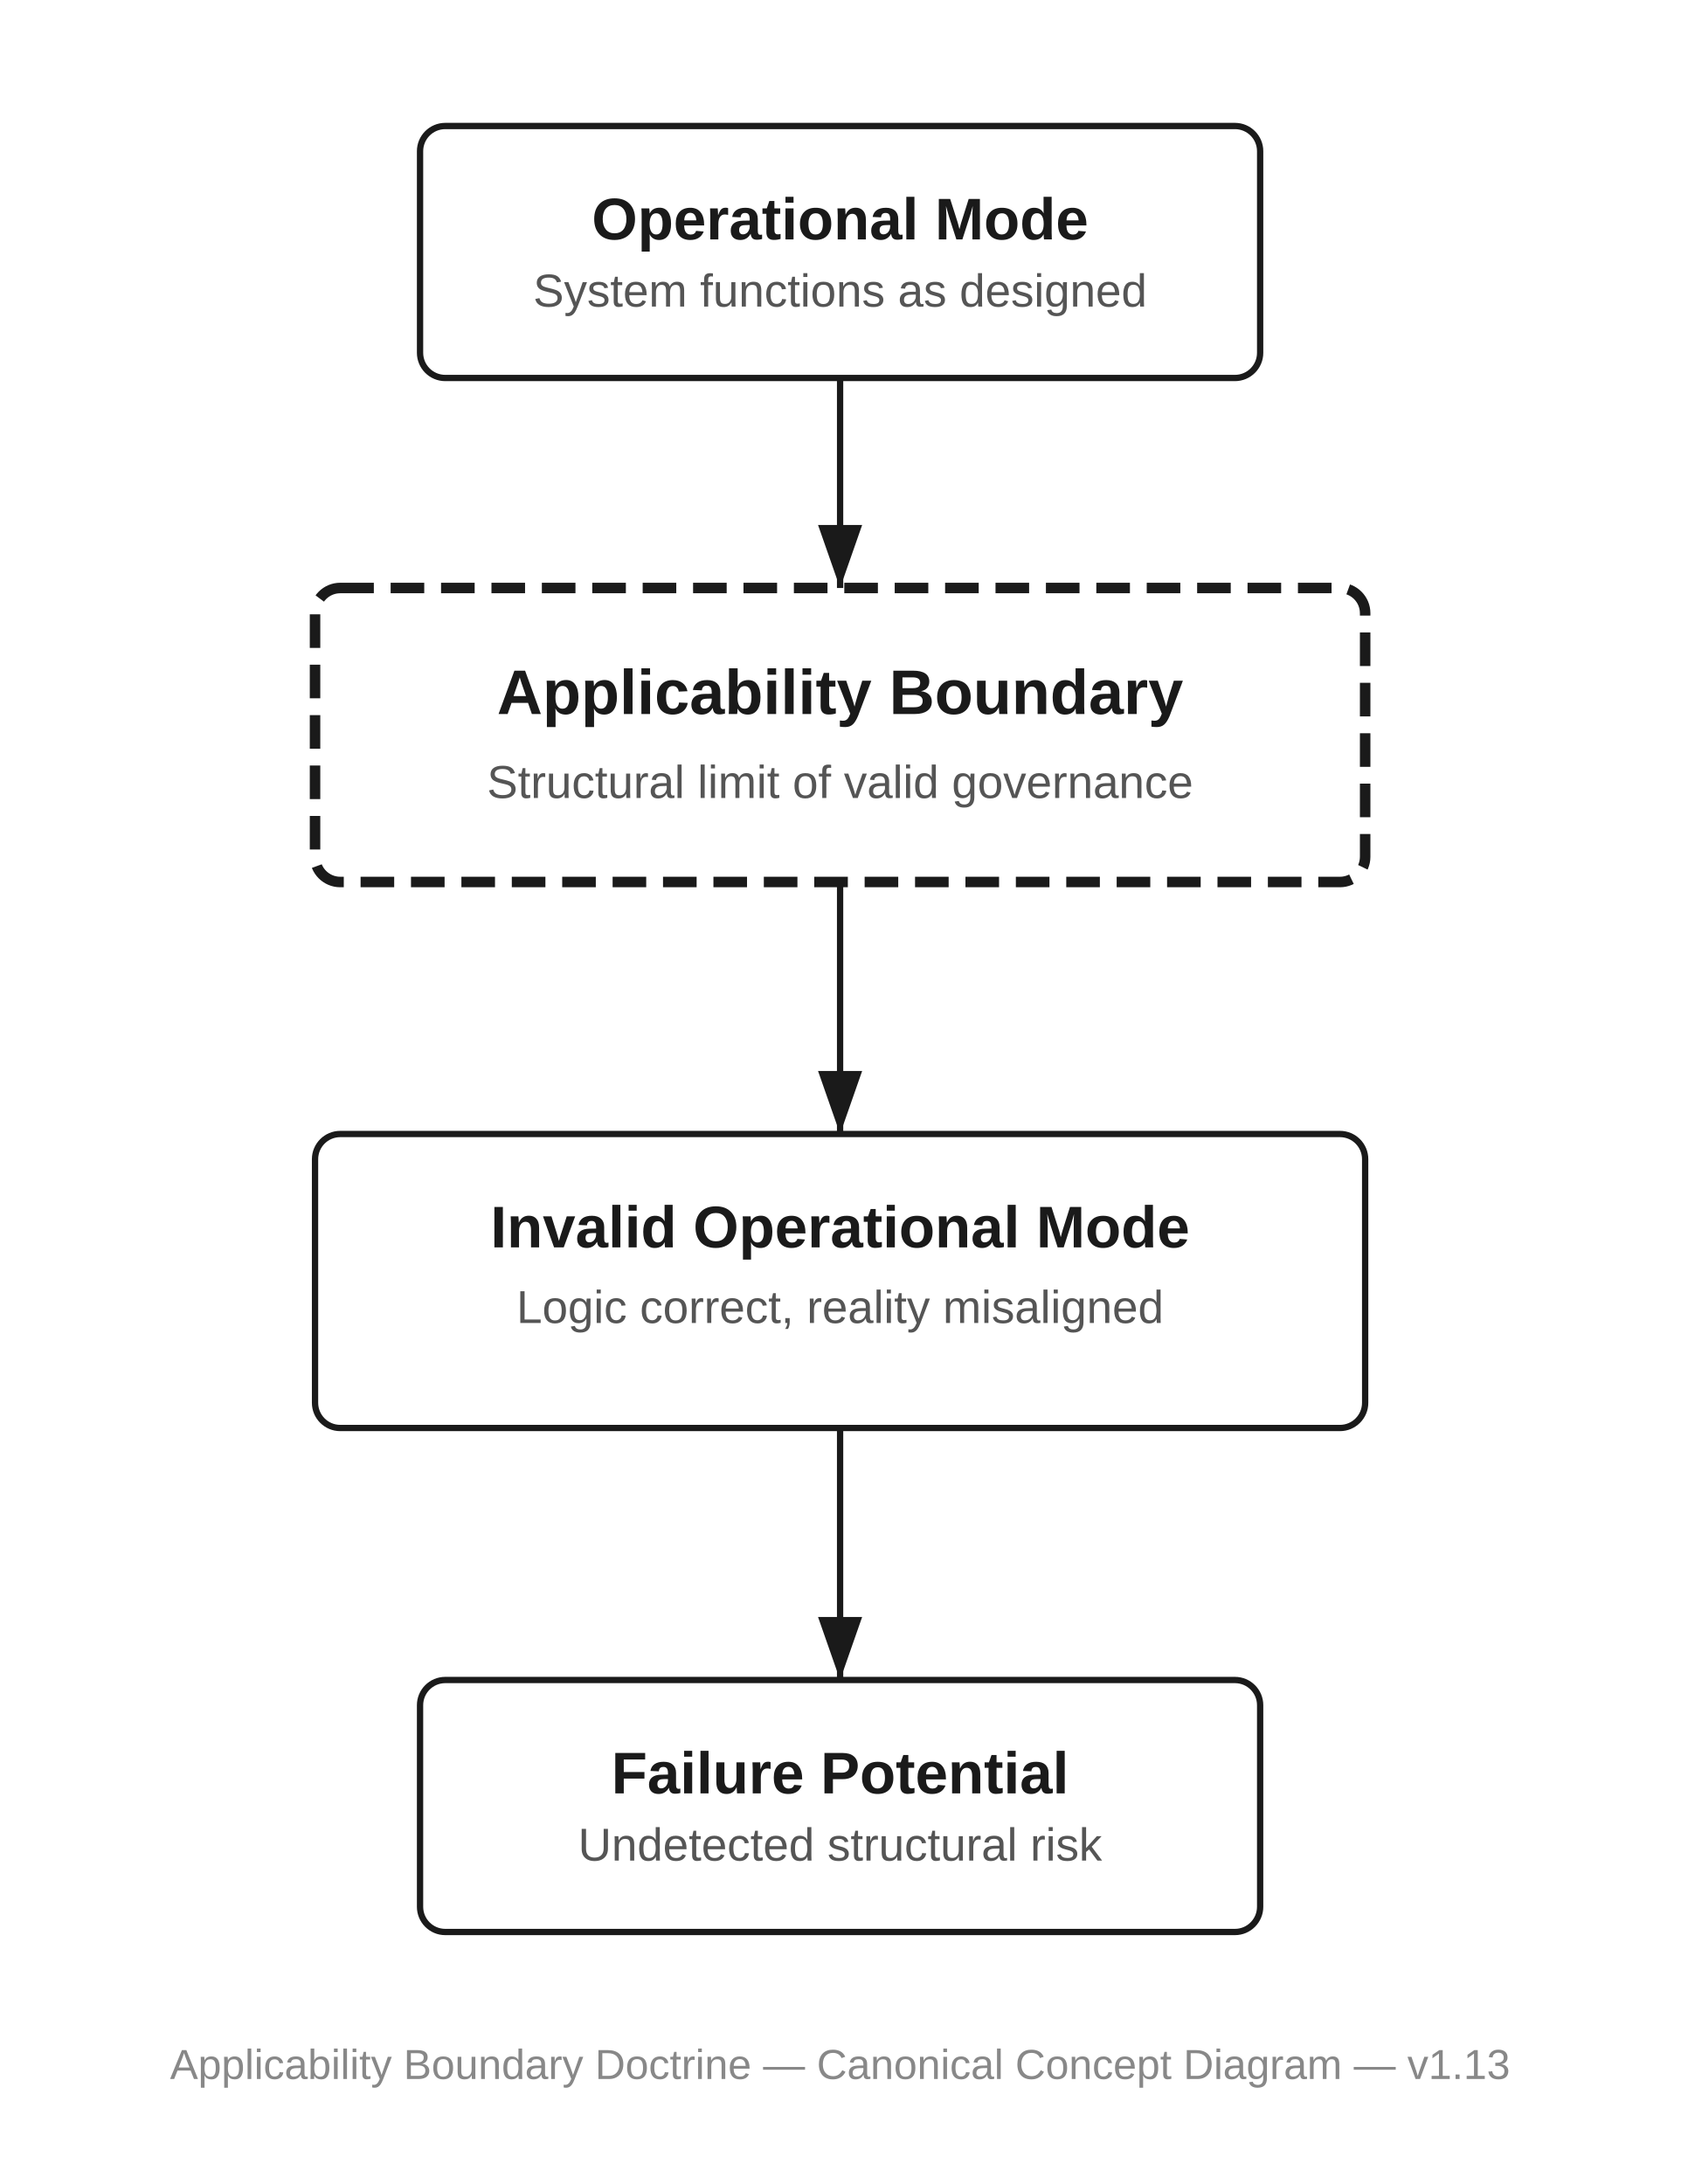
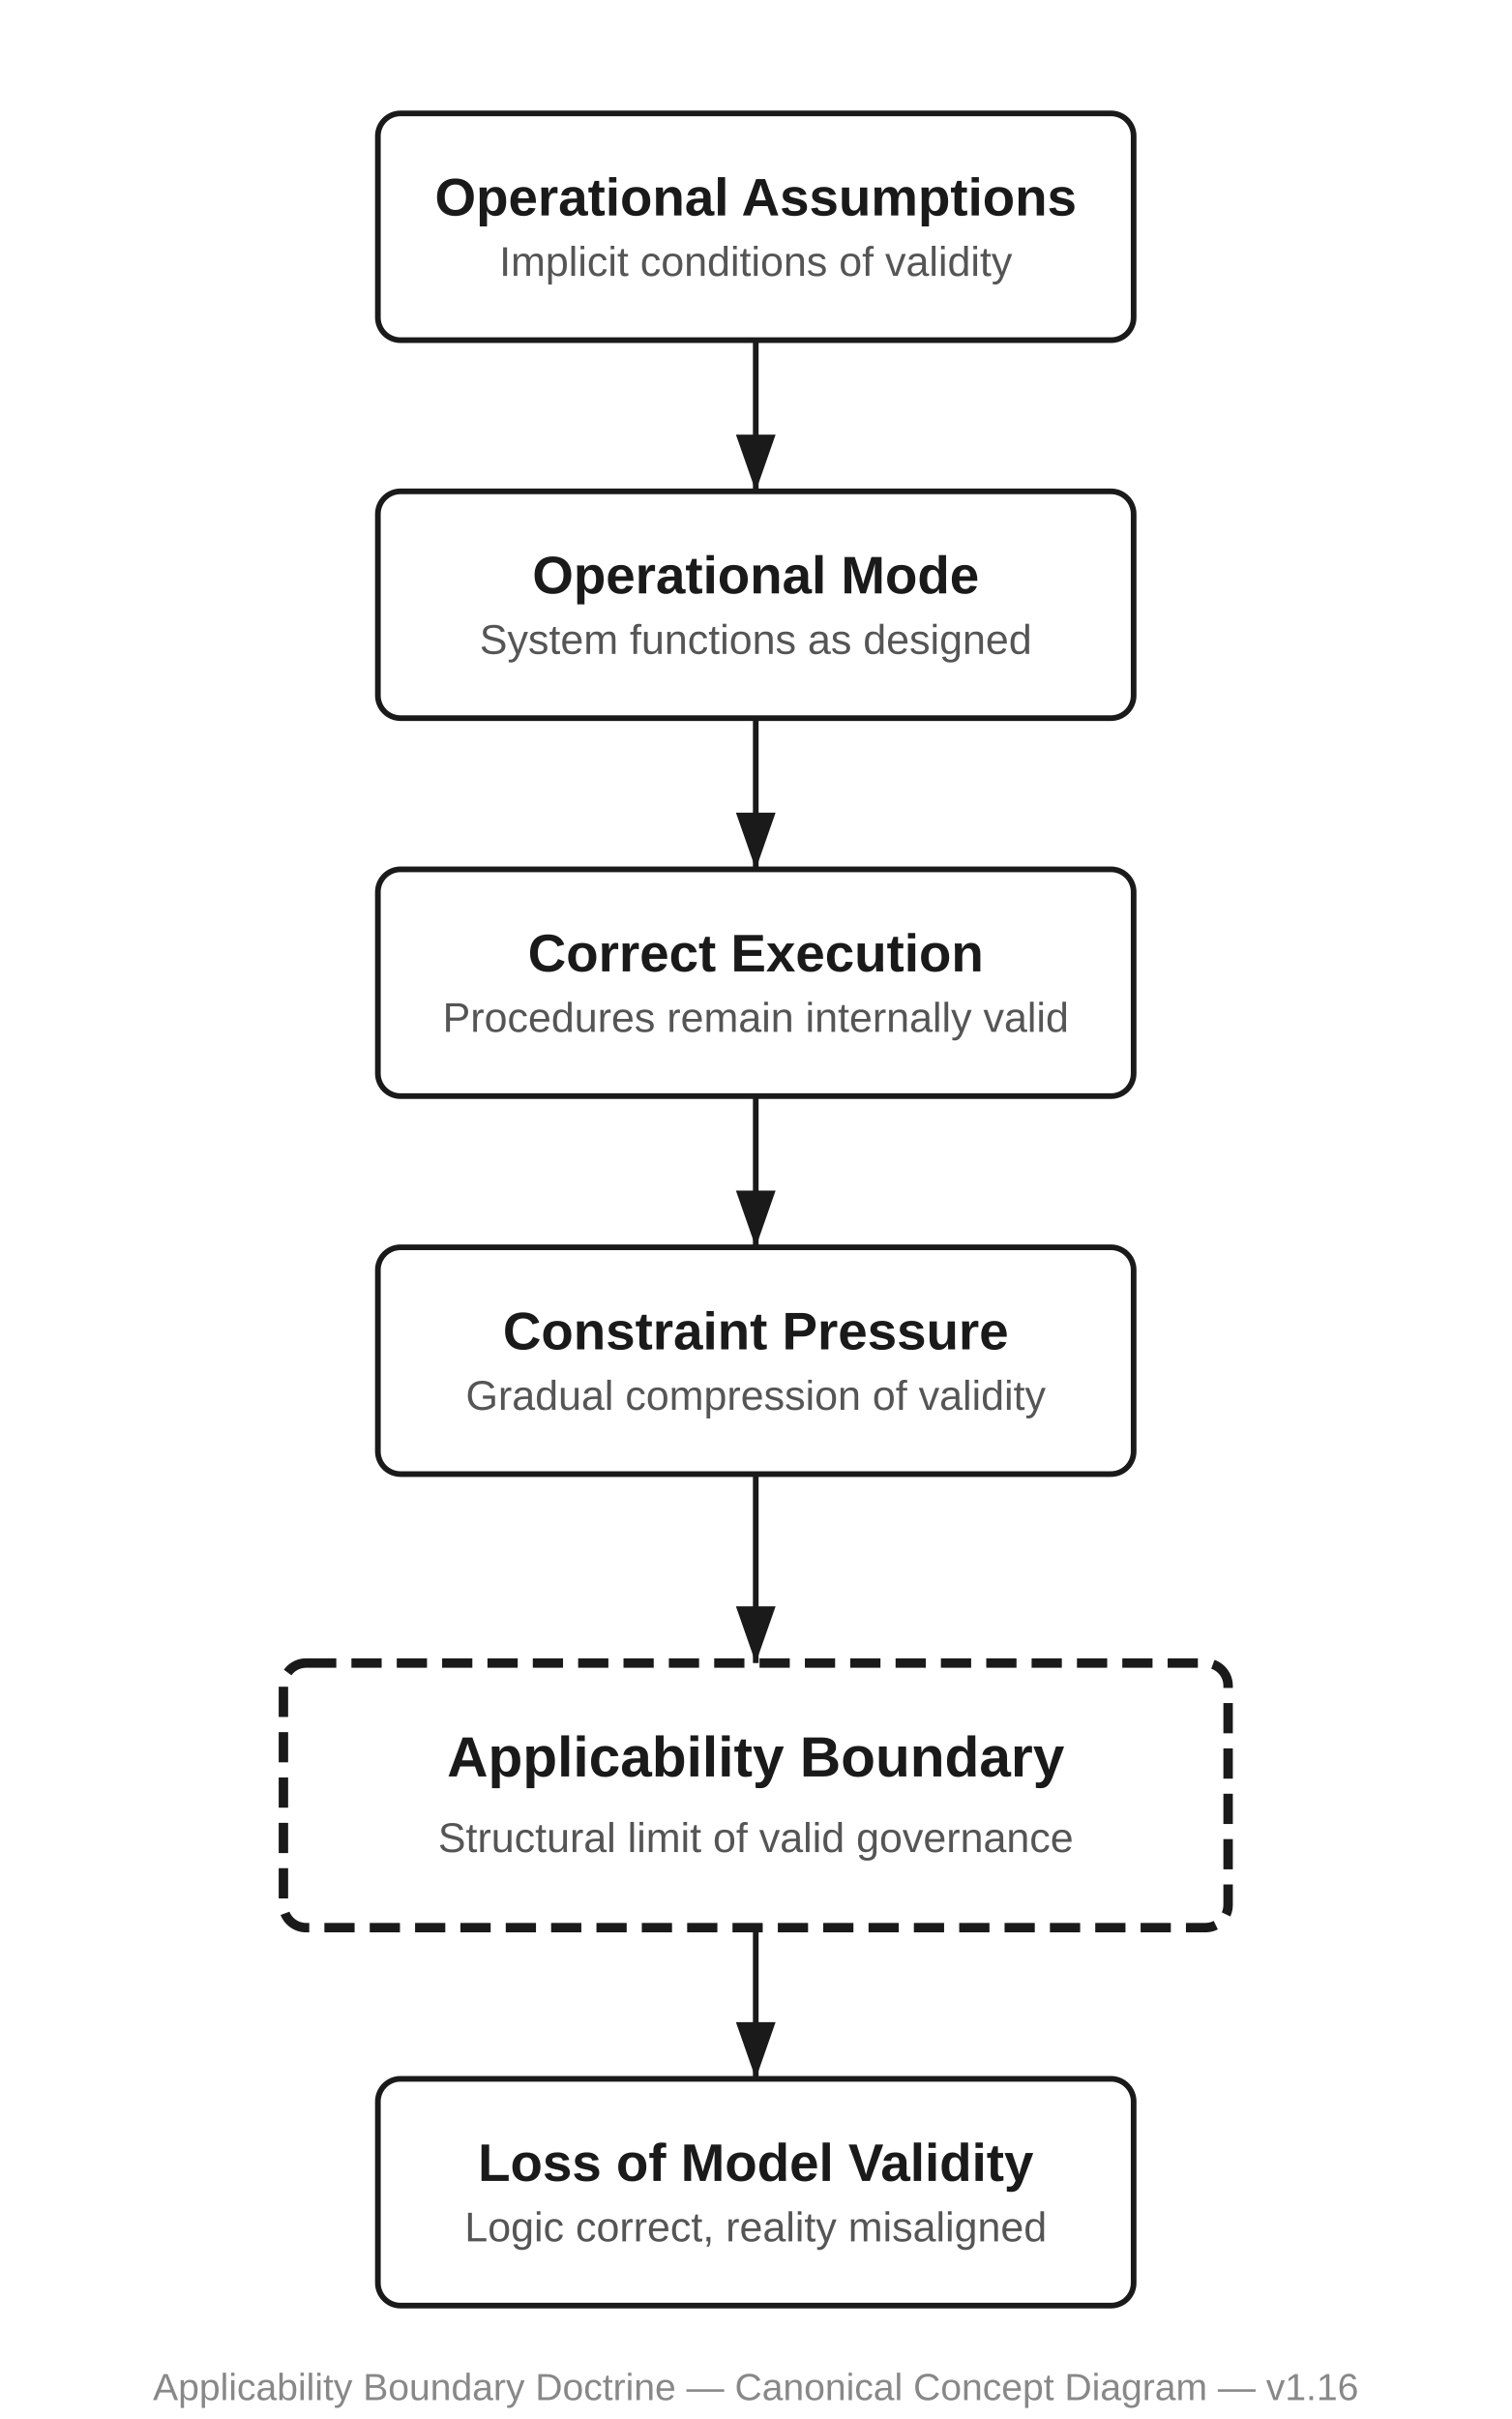
- <svg xmlns="http://www.w3.org/2000/svg" viewBox="0 0 400 520" width="400" height="520">
+ <svg xmlns="http://www.w3.org/2000/svg" viewBox="0 0 400 640" width="400" height="640">
  <style>
    text { font-family: 'Segoe UI', Arial, sans-serif; fill: #1a1a1a; }
    .box { fill: none; stroke: #1a1a1a; stroke-width: 1.5; rx: 6; ry: 6; }
    .box-boundary { fill: none; stroke: #1a1a1a; stroke-width: 2.5; rx: 6; ry: 6; stroke-dasharray: 8,4; }
    .arrow { stroke: #1a1a1a; stroke-width: 1.5; fill: none; marker-end: url(#arrowhead); }
    .label { font-size: 14px; text-anchor: middle; font-weight: 600; }
    .sublabel { font-size: 11px; text-anchor: middle; fill: #555; }
  </style>
  <defs>
    <marker id="arrowhead" markerWidth="10" markerHeight="7" refX="10" refY="3.5" orient="auto">
      <polygon points="0 0, 10 3.5, 0 7" fill="#1a1a1a" />
    </marker>
  </defs>
  <rect class="box" x="100" y="30" width="200" height="60" />
-   <text class="label" x="200" y="57">Operational Mode</text>
-   <text class="sublabel" x="200" y="73">System functions as designed</text>
-   <line class="arrow" x1="200" y1="90" x2="200" y2="140" />
-   <rect class="box-boundary" x="75" y="140" width="250" height="70" />
-   <text class="label" x="200" y="170" style="font-size:15px;">Applicability Boundary</text>
-   <text class="sublabel" x="200" y="190">Structural limit of valid governance</text>
-   <line class="arrow" x1="200" y1="210" x2="200" y2="270" />
-   <rect class="box" x="75" y="270" width="250" height="70" />
-   <text class="label" x="200" y="297">Invalid Operational Mode</text>
-   <text class="sublabel" x="200" y="315">Logic correct, reality misaligned</text>
-   <line class="arrow" x1="200" y1="340" x2="200" y2="400" />
-   <rect class="box" x="100" y="400" width="200" height="60" />
-   <text class="label" x="200" y="427">Failure Potential</text>
-   <text class="sublabel" x="200" y="443">Undetected structural risk</text>
-   <text x="200" y="495" style="font-size:10px; text-anchor:middle; fill:#888;">Applicability Boundary Doctrine — Canonical Concept Diagram — v1.13</text>
+   <text class="label" x="200" y="57">Operational Assumptions</text>
+   <text class="sublabel" x="200" y="73">Implicit conditions of validity</text>
+   <line class="arrow" x1="200" y1="90" x2="200" y2="130" />
+   <rect class="box" x="100" y="130" width="200" height="60" />
+   <text class="label" x="200" y="157">Operational Mode</text>
+   <text class="sublabel" x="200" y="173">System functions as designed</text>
+   <line class="arrow" x1="200" y1="190" x2="200" y2="230" />
+   <rect class="box" x="100" y="230" width="200" height="60" />
+   <text class="label" x="200" y="257">Correct Execution</text>
+   <text class="sublabel" x="200" y="273">Procedures remain internally valid</text>
+   <line class="arrow" x1="200" y1="290" x2="200" y2="330" />
+   <rect class="box" x="100" y="330" width="200" height="60" />
+   <text class="label" x="200" y="357">Constraint Pressure</text>
+   <text class="sublabel" x="200" y="373">Gradual compression of validity</text>
+   <line class="arrow" x1="200" y1="390" x2="200" y2="440" />
+   <rect class="box-boundary" x="75" y="440" width="250" height="70" />
+   <text class="label" x="200" y="470" style="font-size:15px;">Applicability Boundary</text>
+   <text class="sublabel" x="200" y="490">Structural limit of valid governance</text>
+   <line class="arrow" x1="200" y1="510" x2="200" y2="550" />
+   <rect class="box" x="100" y="550" width="200" height="60" />
+   <text class="label" x="200" y="577">Loss of Model Validity</text>
+   <text class="sublabel" x="200" y="593">Logic correct, reality misaligned</text>
+   <text x="200" y="635" style="font-size:10px; text-anchor:middle; fill:#888;">Applicability Boundary Doctrine — Canonical Concept Diagram — v1.16</text>
</svg>
